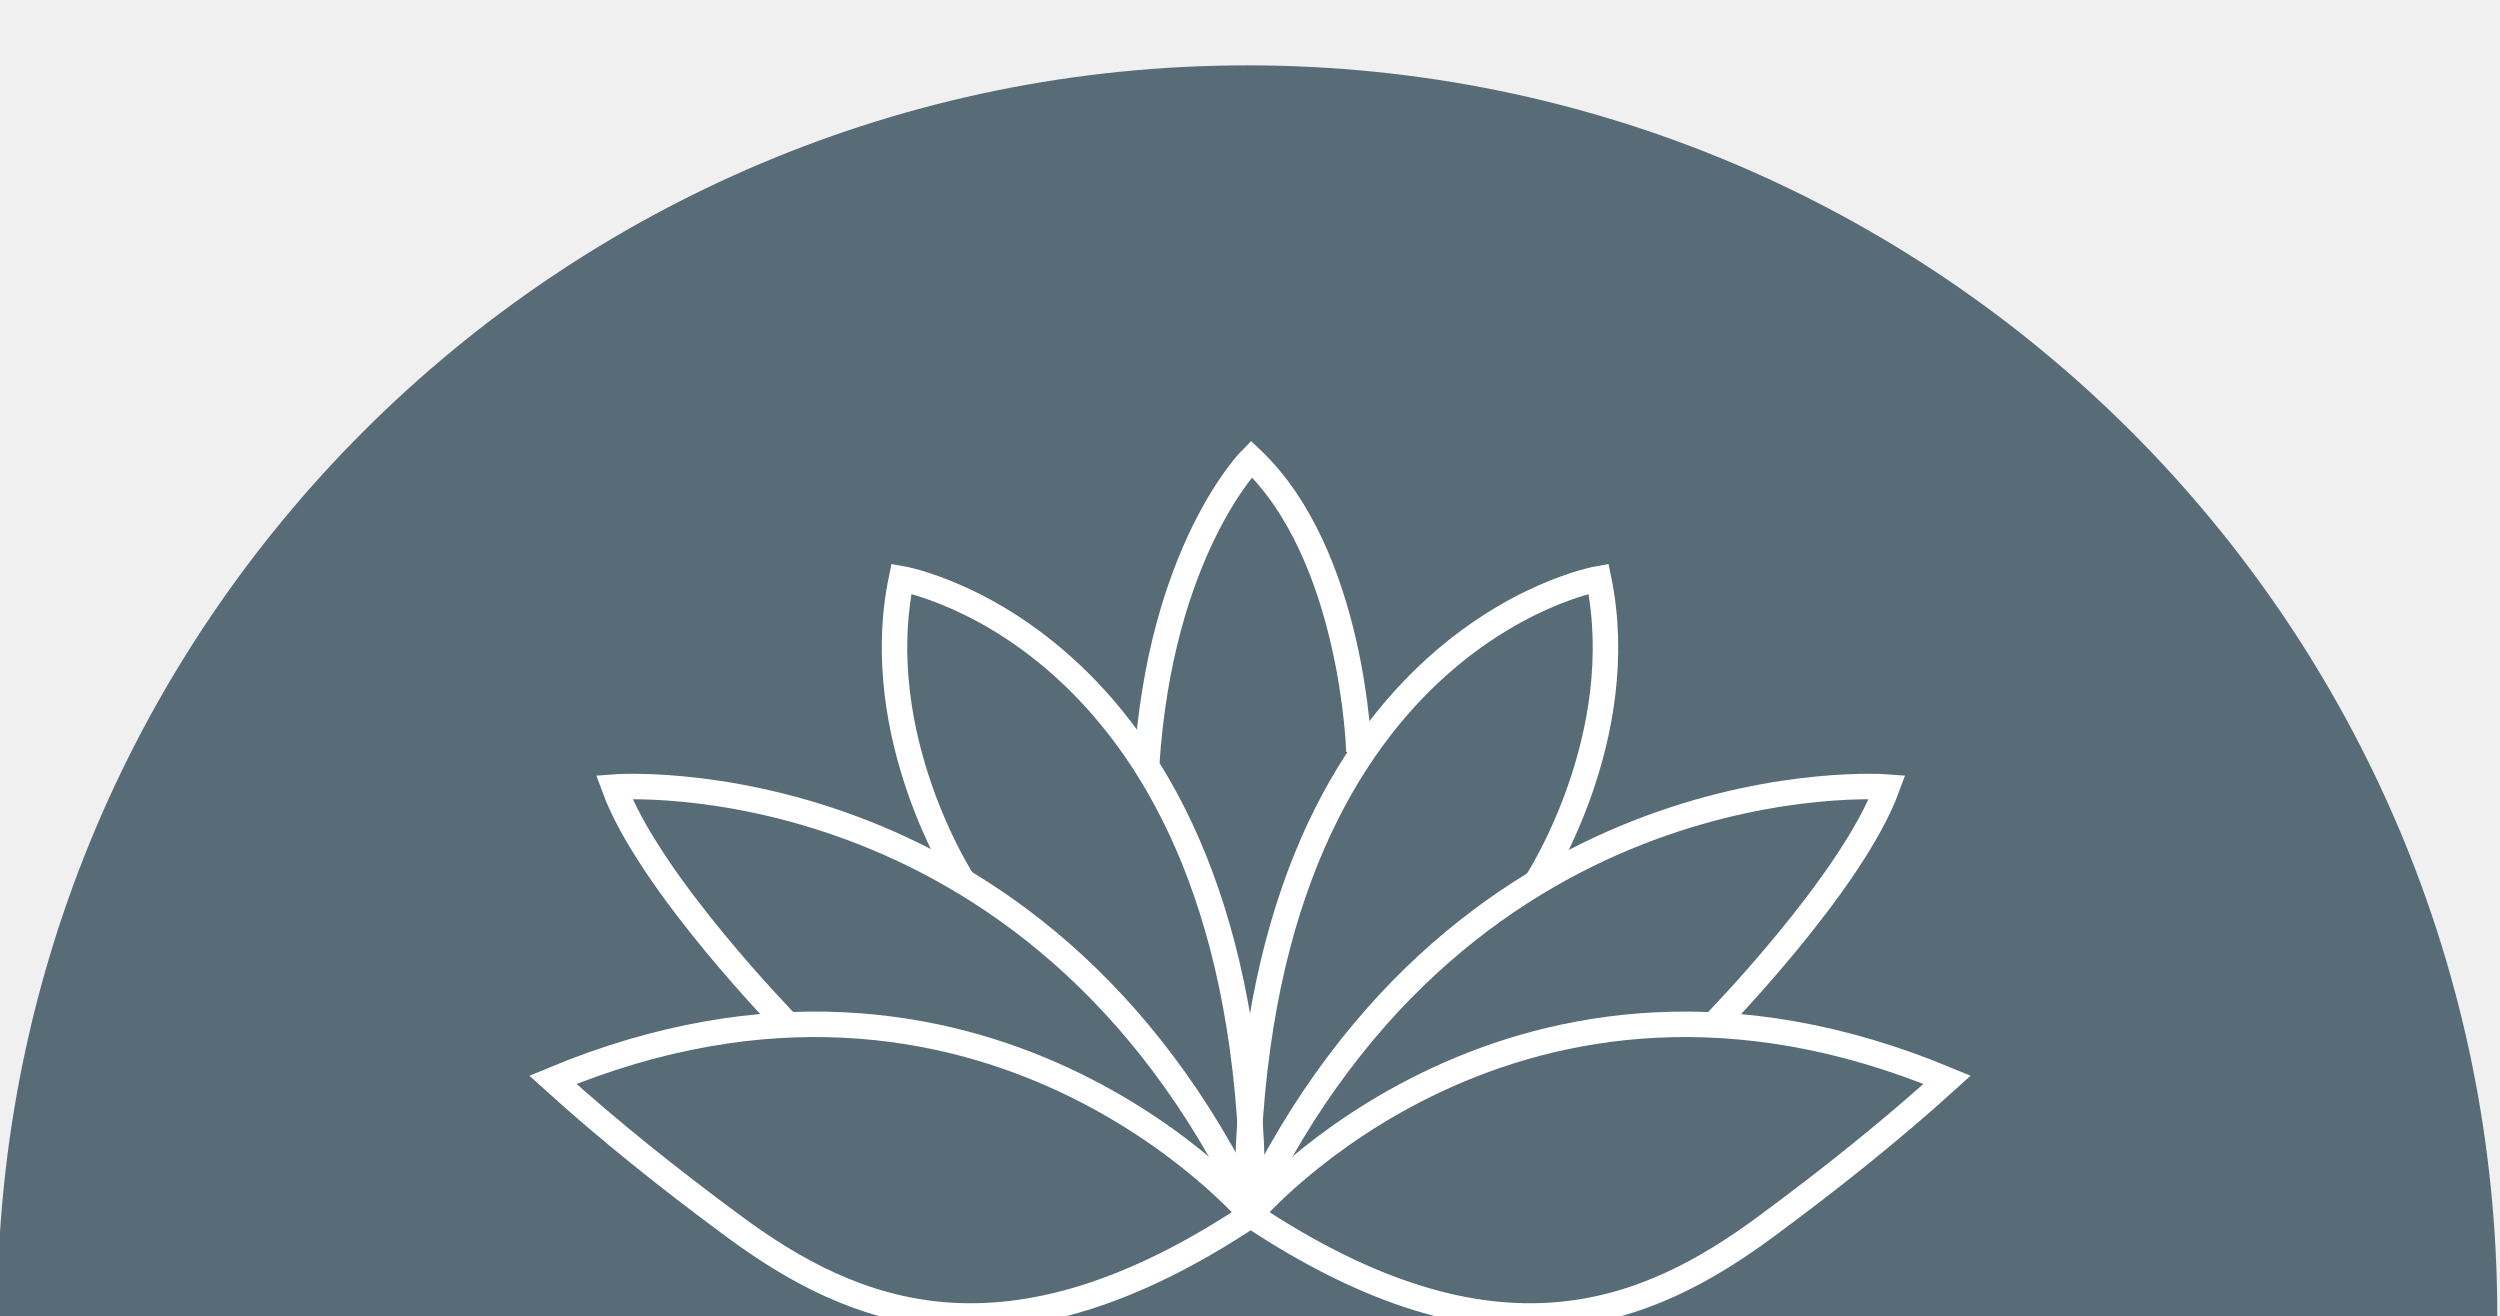
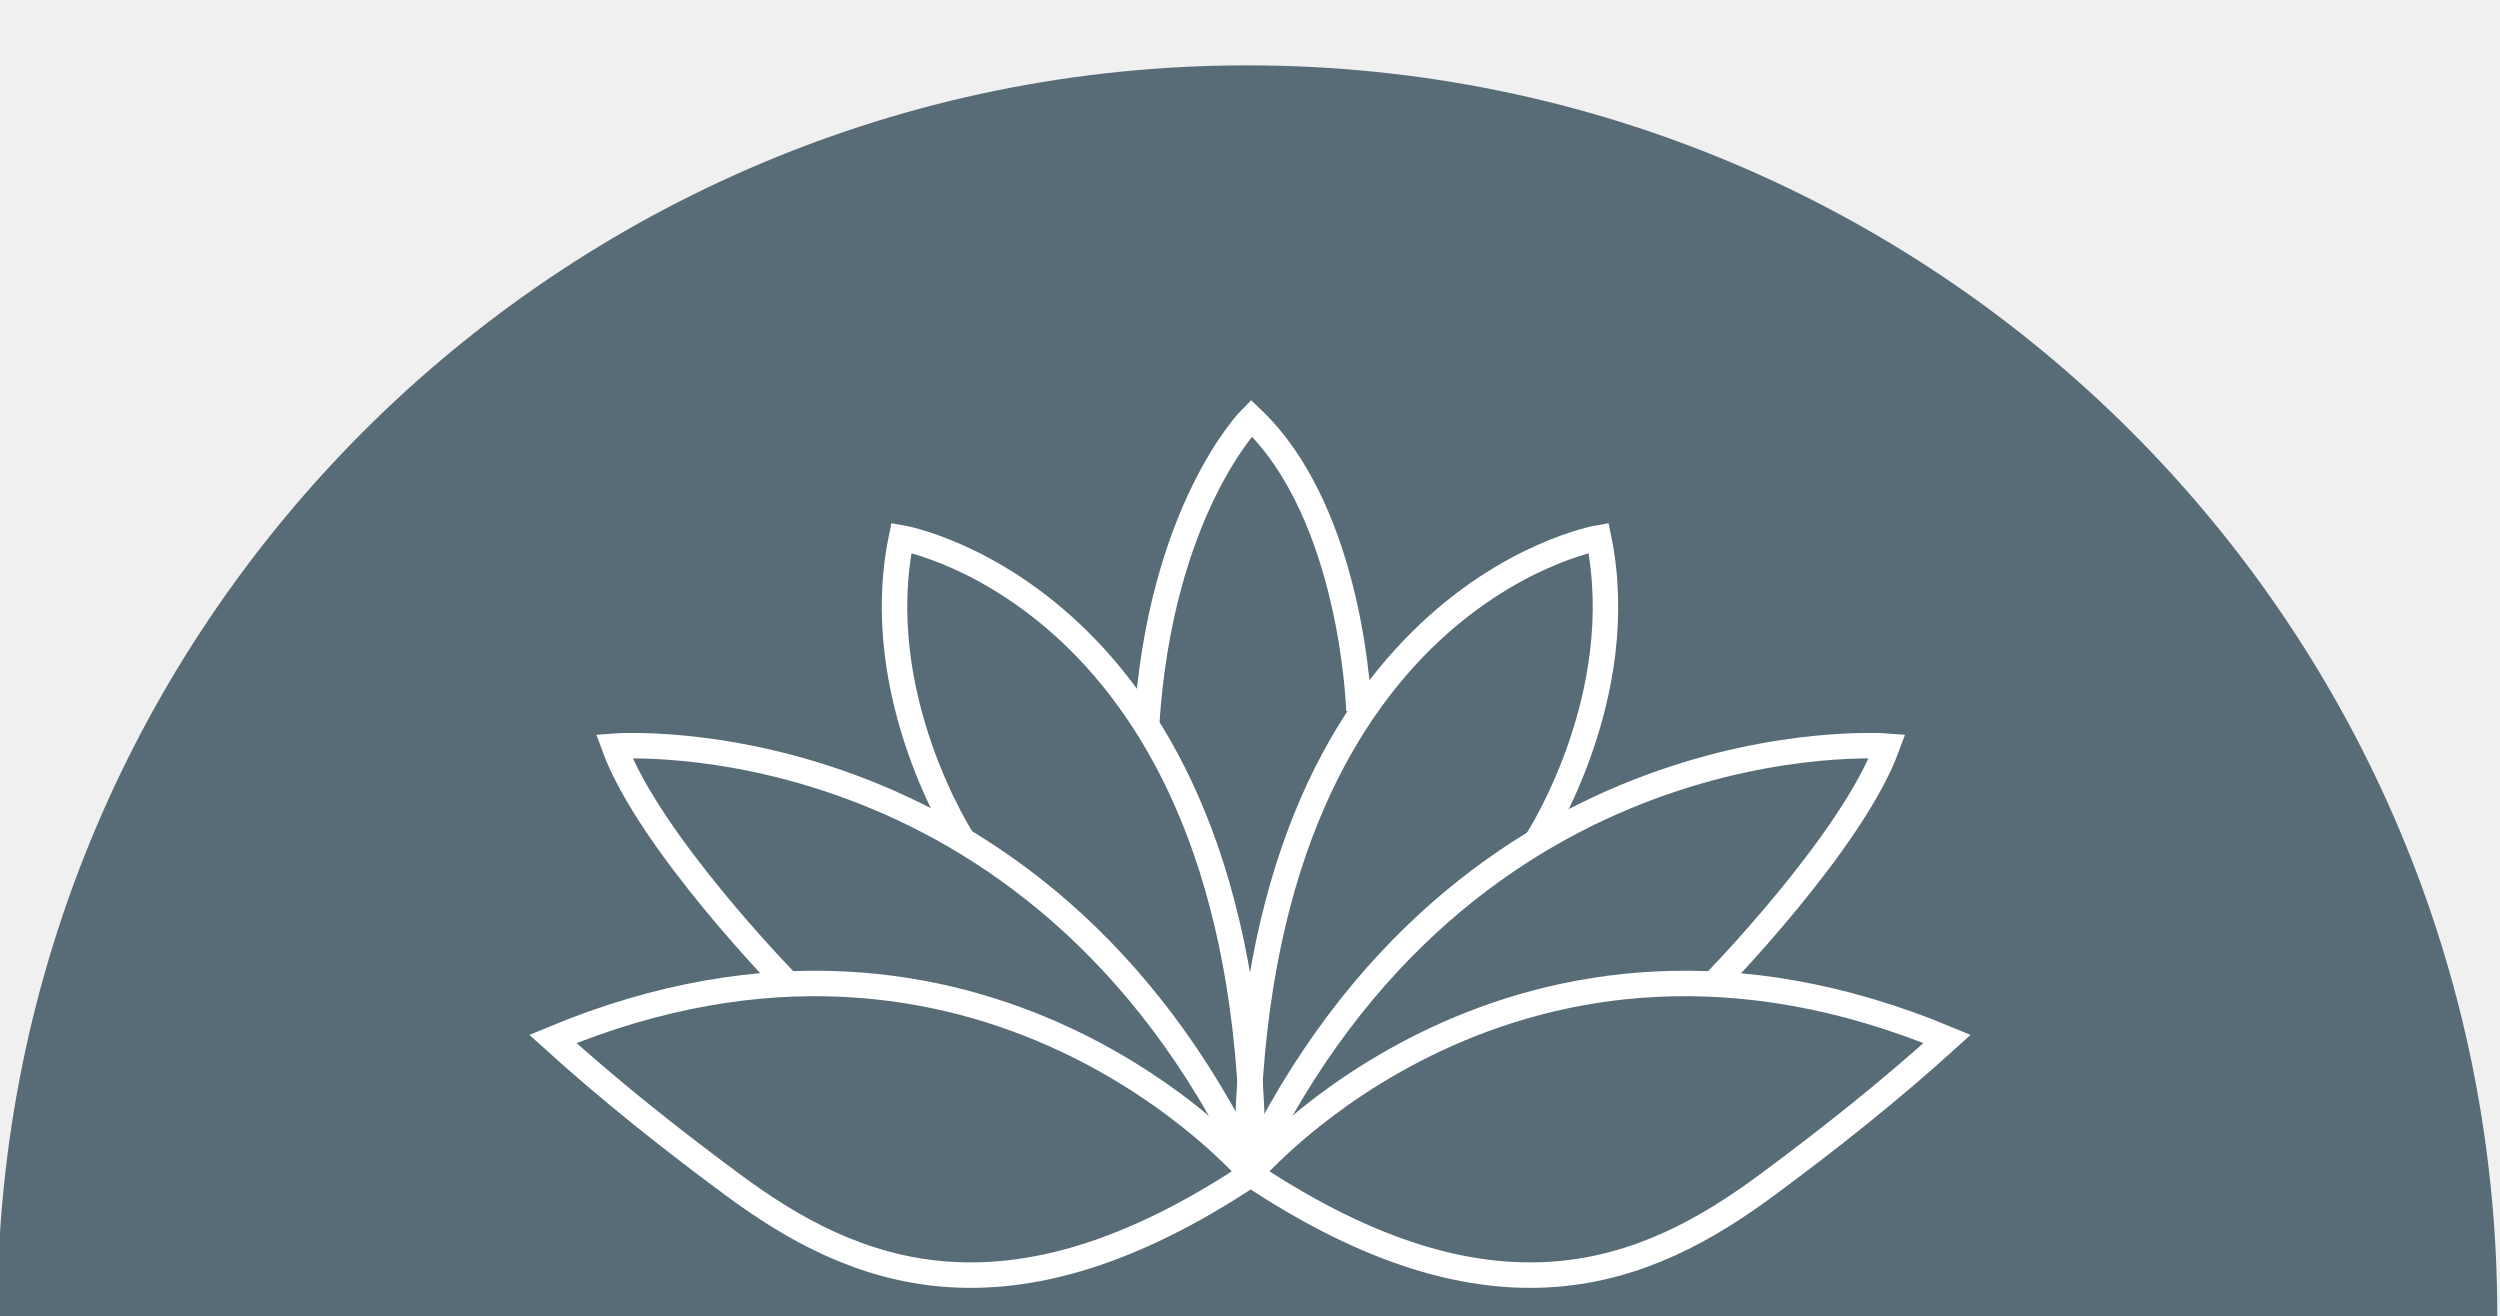
- <svg viewBox="0 0 183.6 96.6" style="enable-background:new 0 0 183.6 96.6;" xml:space="preserve">
-   <style>
- 	.logo-circle{fill:#576C76;}
- 	.petals{fill:none;stroke:#FFFFFF;stroke-width:1.87;stroke-miterlimit:10;}
+ <svg xmlns="http://www.w3.org/2000/svg" version="1.1" id="Layer_1" x="0px" y="0px" viewBox="0 0 183.6 96.6" style="enable-background:new 0 0 183.6 96.6;" xml:space="preserve">
+   <style type="text/css">
+ 	.st0{fill:#576C76;}
+ 	.st1{fill:none;stroke:#FFFFFF;stroke-width:1.87;stroke-miterlimit:10;}
</style>
  <g>
    <g>
-       <circle class="logo-circle" cx="91.6" cy="96.6" r="91.8" />
+       <circle class="st0" cx="91.6" cy="96.6" r="91.8" />
    </g>
  </g>
  <g>
    <g>
-       <path class="petals" d="M91.8,89.2c0,0,19.5-23.1,51.2-9.9c-4.2,3.8-8.6,7.3-13.2,10.7C120.9,96.6,109.8,101.2,91.8,89.2z" />
-       <path class="petals" d="M125.8,75.3c0,0,10.2-10.4,12.8-17.5c0,0-30.9-2.4-46.9,31.3" />
-       <path class="petals" d="M112.9,64.7c0,0,6.9-10.6,4.5-22.2c0,0-26.2,4.5-25.8,47.1" />
-       <path class="petals" d="M91.9,89.2c0,0-19.6-23.1-51.3-9.9c4.2,3.8,8.6,7.3,13.2,10.7C62.7,96.6,73.9,101.2,91.9,89.2z" />
-       <path class="petals" d="M57.9,75.3c0,0-10.2-10.4-12.8-17.5c0,0,30.9-2.4,46.9,31.3" />
-       <path class="petals" d="M70.7,64.7c0,0-6.9-10.6-4.5-22.2c0,0,26.2,4.5,25.8,47.1" />
-       <path class="petals" d="M99.8,55.2c0,0-0.4-14.4-7.9-21.5c0,0-6.7,6.7-7.7,22.6" />
+       <path class="st1" d="M91.8,86.2c0,0,19.5-23.1,51.2-9.9c-4.2,3.8-8.6,7.3-13.2,10.7C120.9,93.6,109.8,98.2,91.8,86.2z" />
+       <path class="st1" d="M125.8,72.3c0,0,10.2-10.4,12.8-17.5c0,0-30.9-2.4-46.9,31.3" />
+       <path class="st1" d="M112.9,61.7c0,0,6.9-10.6,4.5-22.2c0,0-26.2,4.5-25.8,47.1" />
+       <path class="st1" d="M91.9,86.2c0,0-19.6-23.1-51.3-9.9c4.2,3.8,8.6,7.3,13.2,10.7C62.7,93.6,73.9,98.2,91.9,86.2z" />
+       <path class="st1" d="M57.9,72.3c0,0-10.2-10.4-12.8-17.5c0,0,30.9-2.4,46.9,31.3" />
+       <path class="st1" d="M70.7,61.7c0,0-6.9-10.6-4.5-22.2c0,0,26.2,4.5,25.8,47.1" />
+       <path class="st1" d="M99.8,52.2c0,0-0.4-14.4-7.9-21.5c0,0-6.7,6.7-7.7,22.6" />
    </g>
  </g>
</svg>
